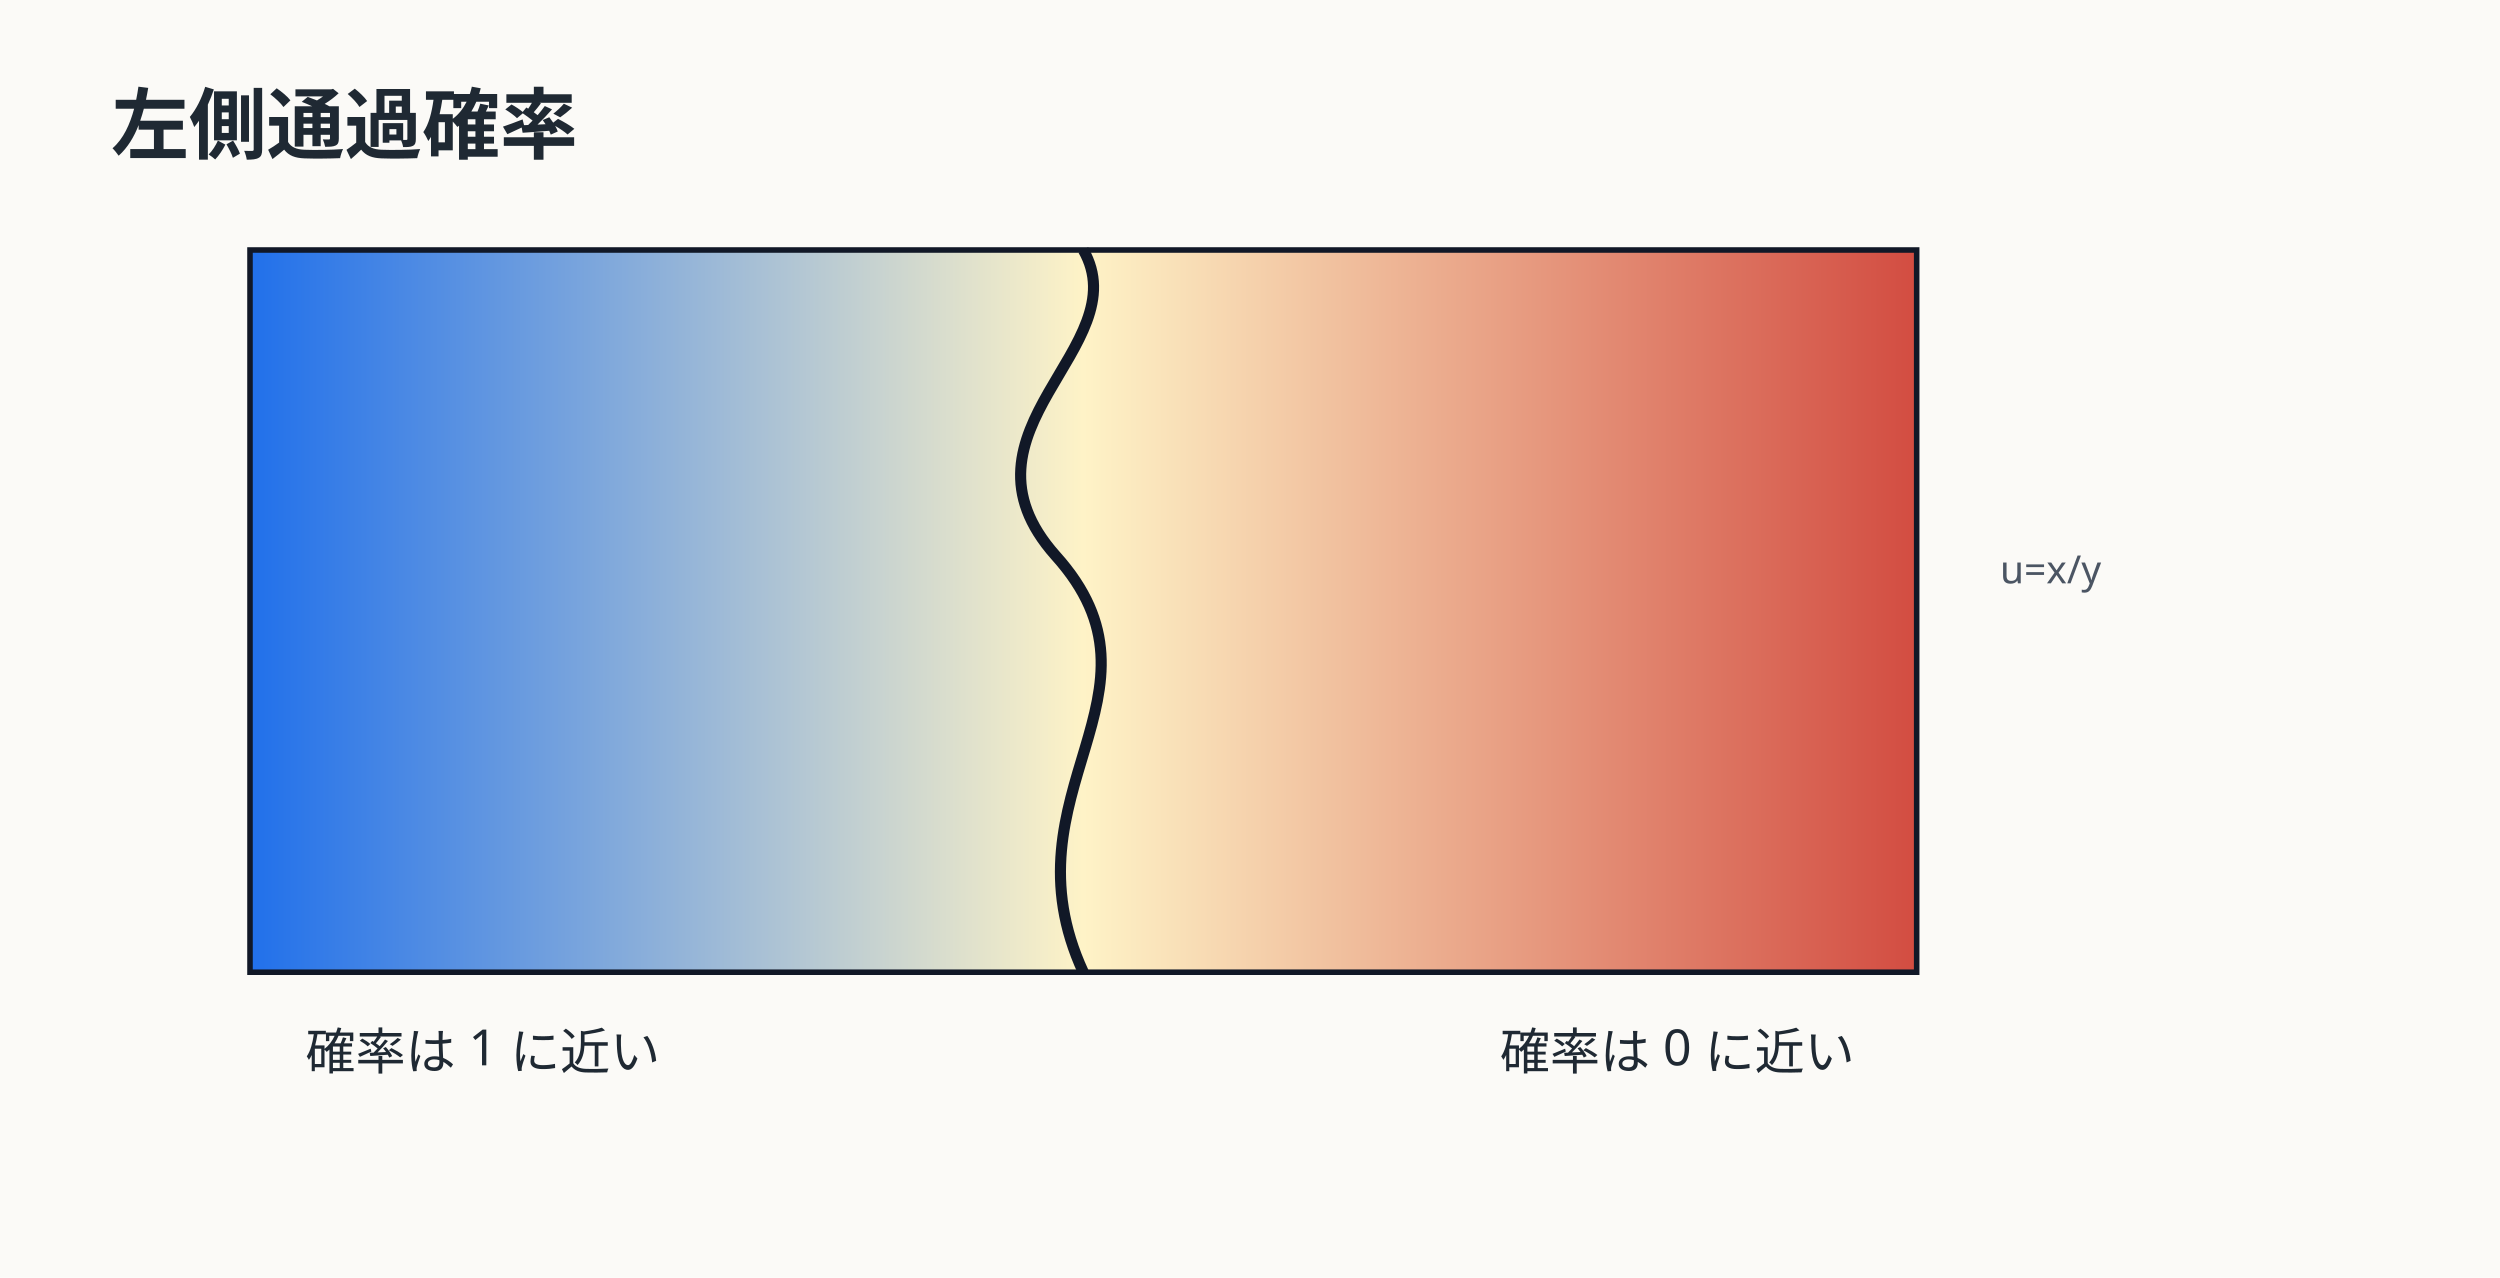
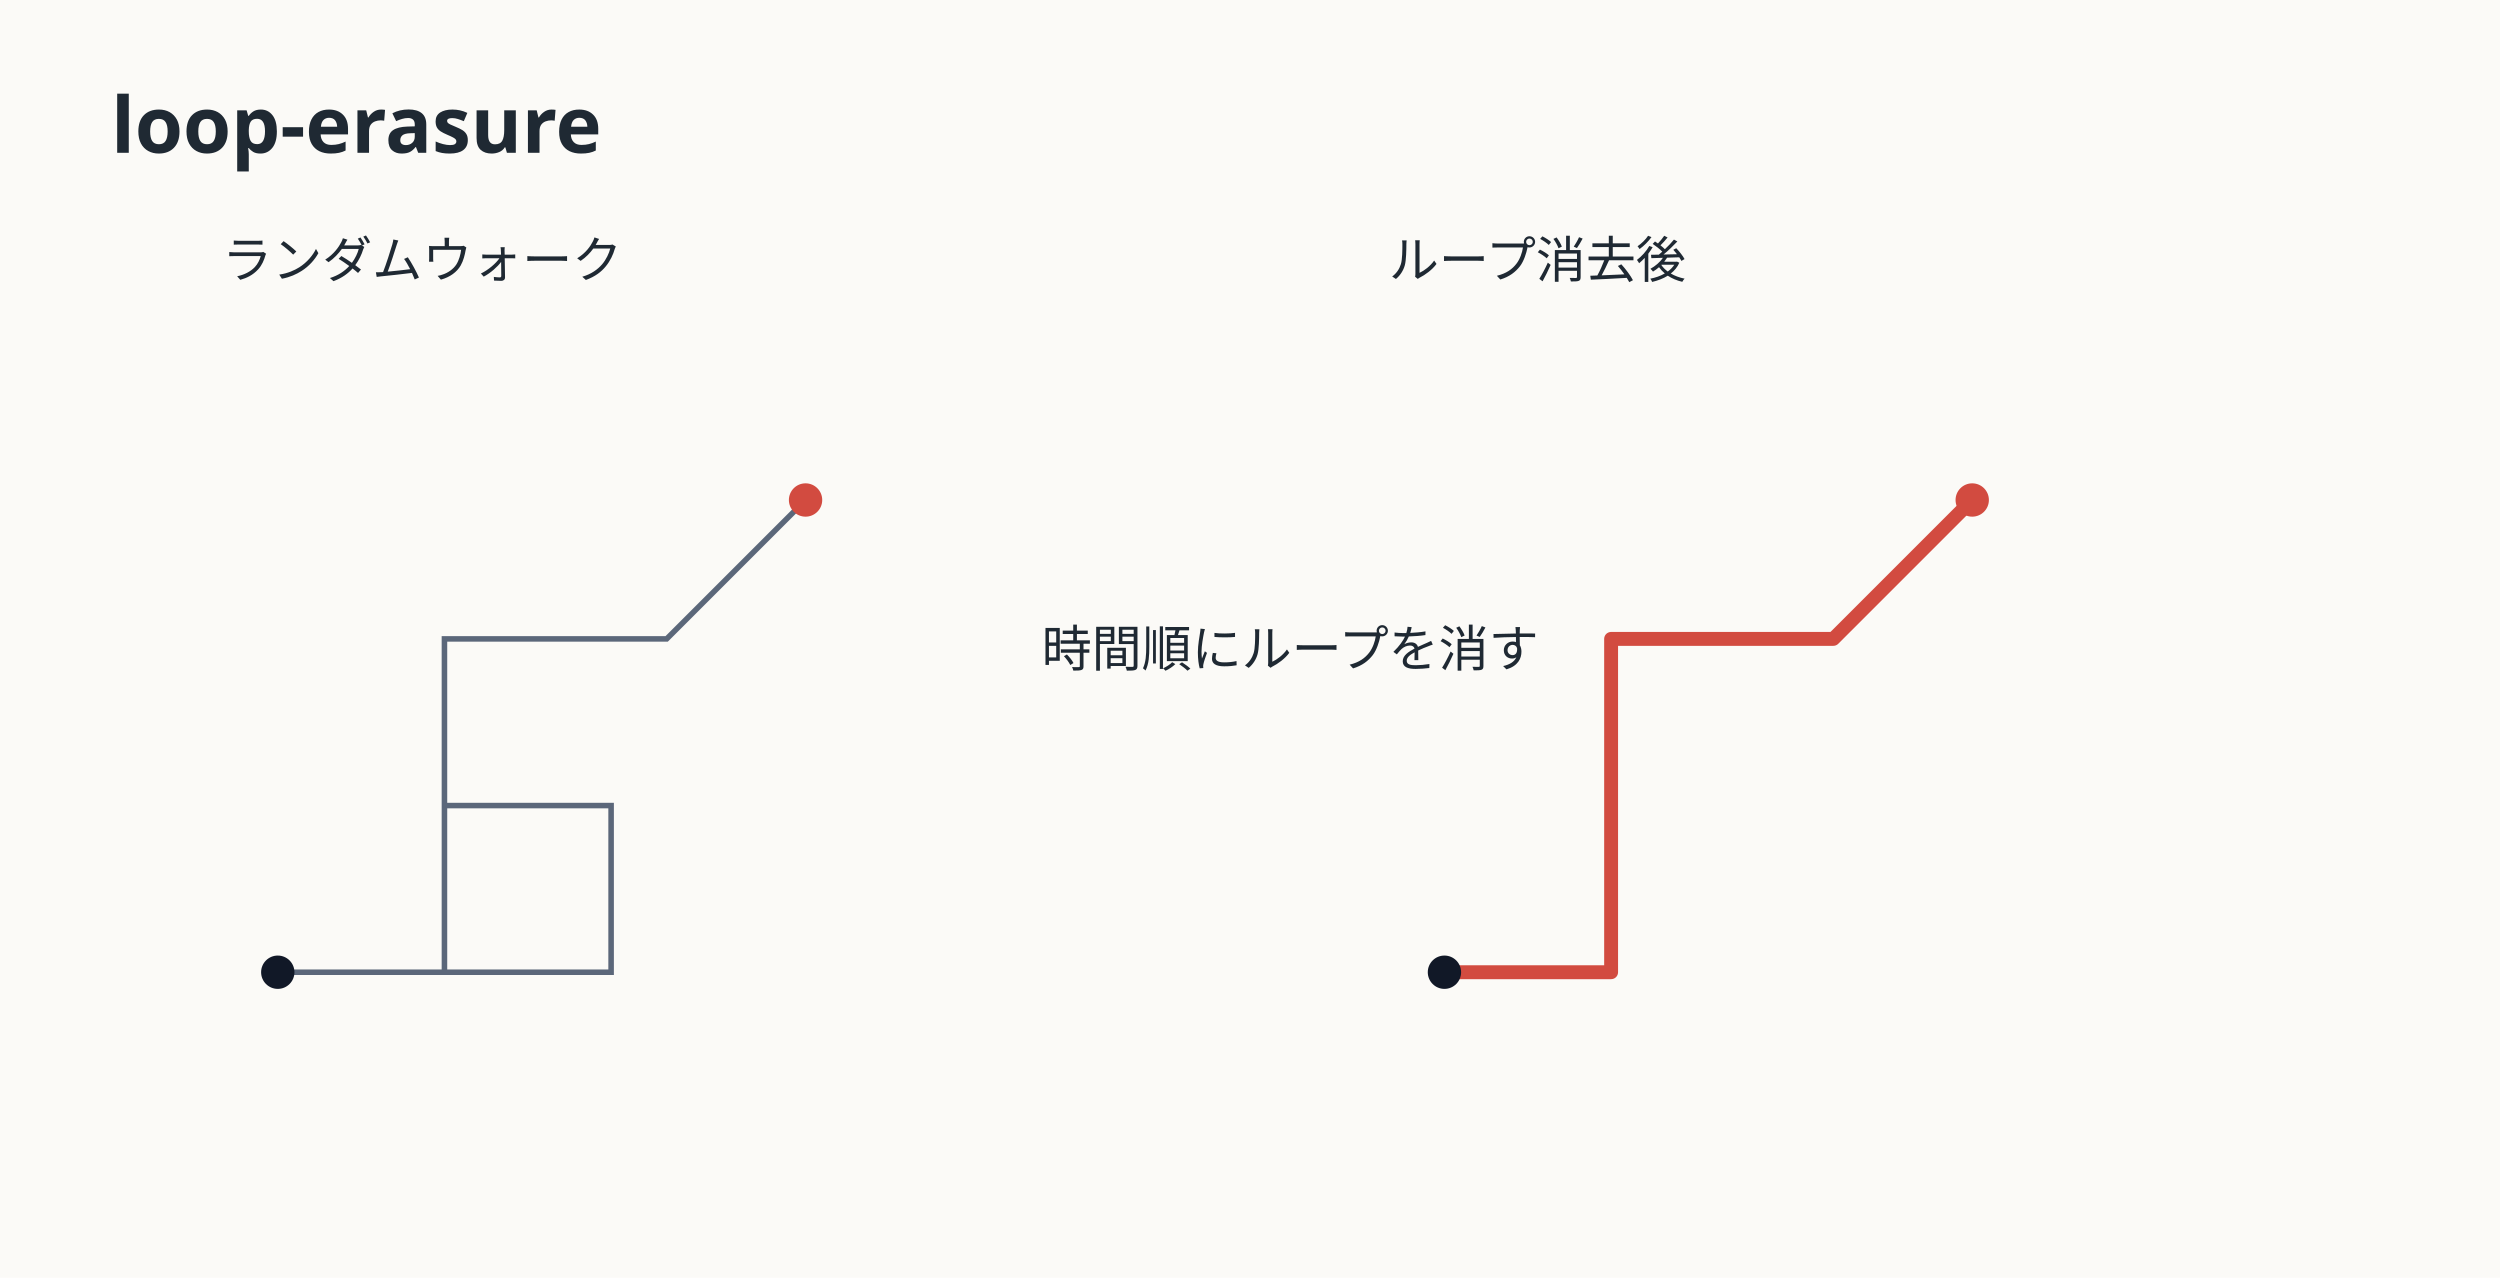
<svg xmlns="http://www.w3.org/2000/svg" viewBox="0 0 900 460" role="img">
  <rect width="900" height="460" fill="#fbfaf7" />
  <style>
    .title{font:700 28px sans-serif;fill:#1f2933}
    .label{font:18px sans-serif;fill:#1f2933}
    .small{font:14px sans-serif;fill:#4b5563}
    .axis{stroke:#111827;stroke-width:2;fill:none}
    .line{stroke:#1f6feb;stroke-width:5;fill:none;stroke-linecap:round;stroke-linejoin:round}
    .thin{stroke:#5b677a;stroke-width:2;fill:none}
    .red{stroke:#d24b40;stroke-width:5;fill:none;stroke-linecap:round;stroke-linejoin:round}
    .green{stroke:#178a5b;stroke-width:5;fill:none;stroke-linecap:round;stroke-linejoin:round}
    .fillblue{fill:#dceafe;stroke:#1f6feb;stroke-width:2}
    .fillred{fill:#fde2df;stroke:#d24b40;stroke-width:2}
  </style>
-   <text x="40" y="55" class="title">左側通過確率</text>
-   <defs>
-     <linearGradient id="heat" x1="0" x2="1">
-       <stop offset="0" stop-color="#1f6feb" />
-       <stop offset="0.5" stop-color="#fef3c7" />
-       <stop offset="1" stop-color="#d24b40" />
-     </linearGradient>
-   </defs>
-   <rect x="90" y="90" width="600" height="260" fill="url(#heat)" stroke="#111827" stroke-width="2" />
-   <path d="M390 350 C360 285 425 250 380 200 C340 155 410 125 390 90" stroke="#111827" stroke-width="4" fill="none" />
-   <text x="110" y="385" class="label">確率は 1 に近い</text>
-   <text x="540" y="385" class="label">確率は 0 に近い</text>
-   <text x="720" y="210" class="small">u=x/y</text>
+   <text x="40" y="55" class="title">loop-erasure</text>
+   <g transform="translate(80,100)">
+     <text x="0" y="0" class="label">ランダムウォーク</text>
+     <path d="M20 250 L80 250 L80 190 L140 190 L140 250 L80 250 L80 130 L160 130 L210 80" class="thin" />
+     <circle cx="20" cy="250" r="6" fill="#111827" />
+     <circle cx="210" cy="80" r="6" fill="#d24b40" />
+   </g>
+   <g transform="translate(500,100)">
+     <text x="0" y="0" class="label">ループ消去後</text>
+     <path d="M20 250 L80 250 L80 130 L160 130 L210 80" class="red" />
+     <circle cx="20" cy="250" r="6" fill="#111827" />
+     <circle cx="210" cy="80" r="6" fill="#d24b40" />
+   </g>
+   <text x="375" y="240" class="label">時間順にループを消す</text>
</svg>
